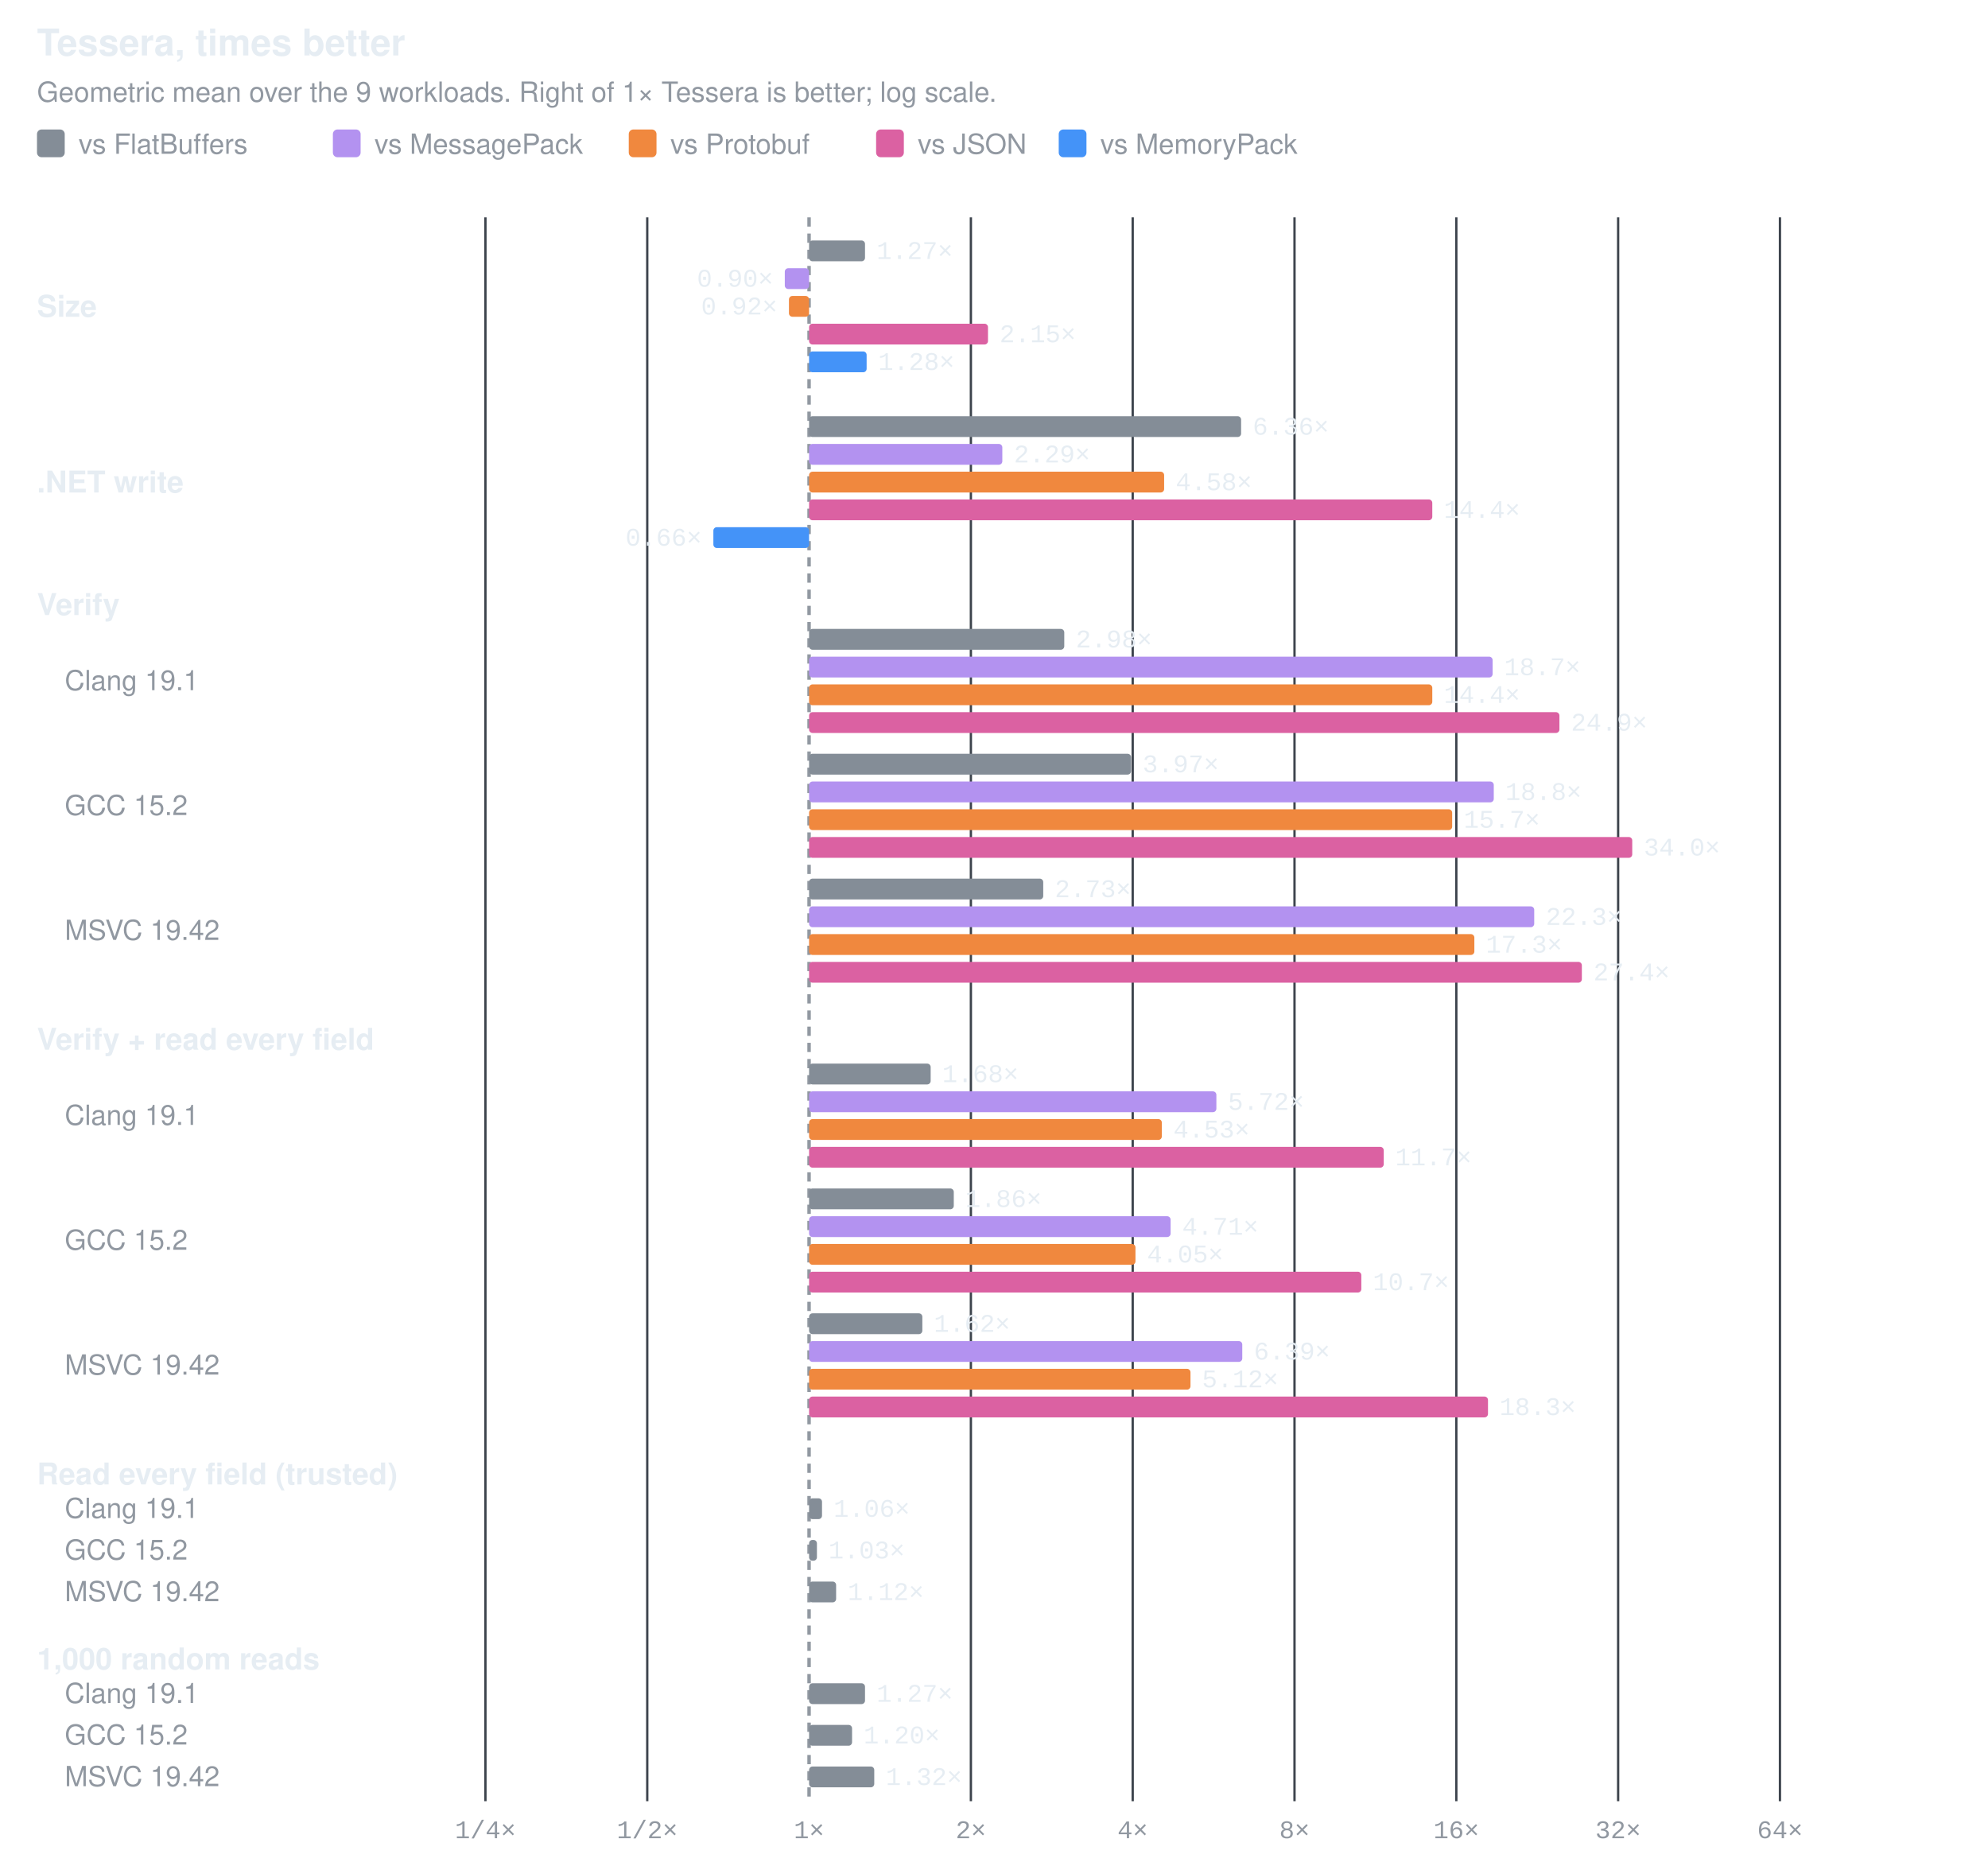
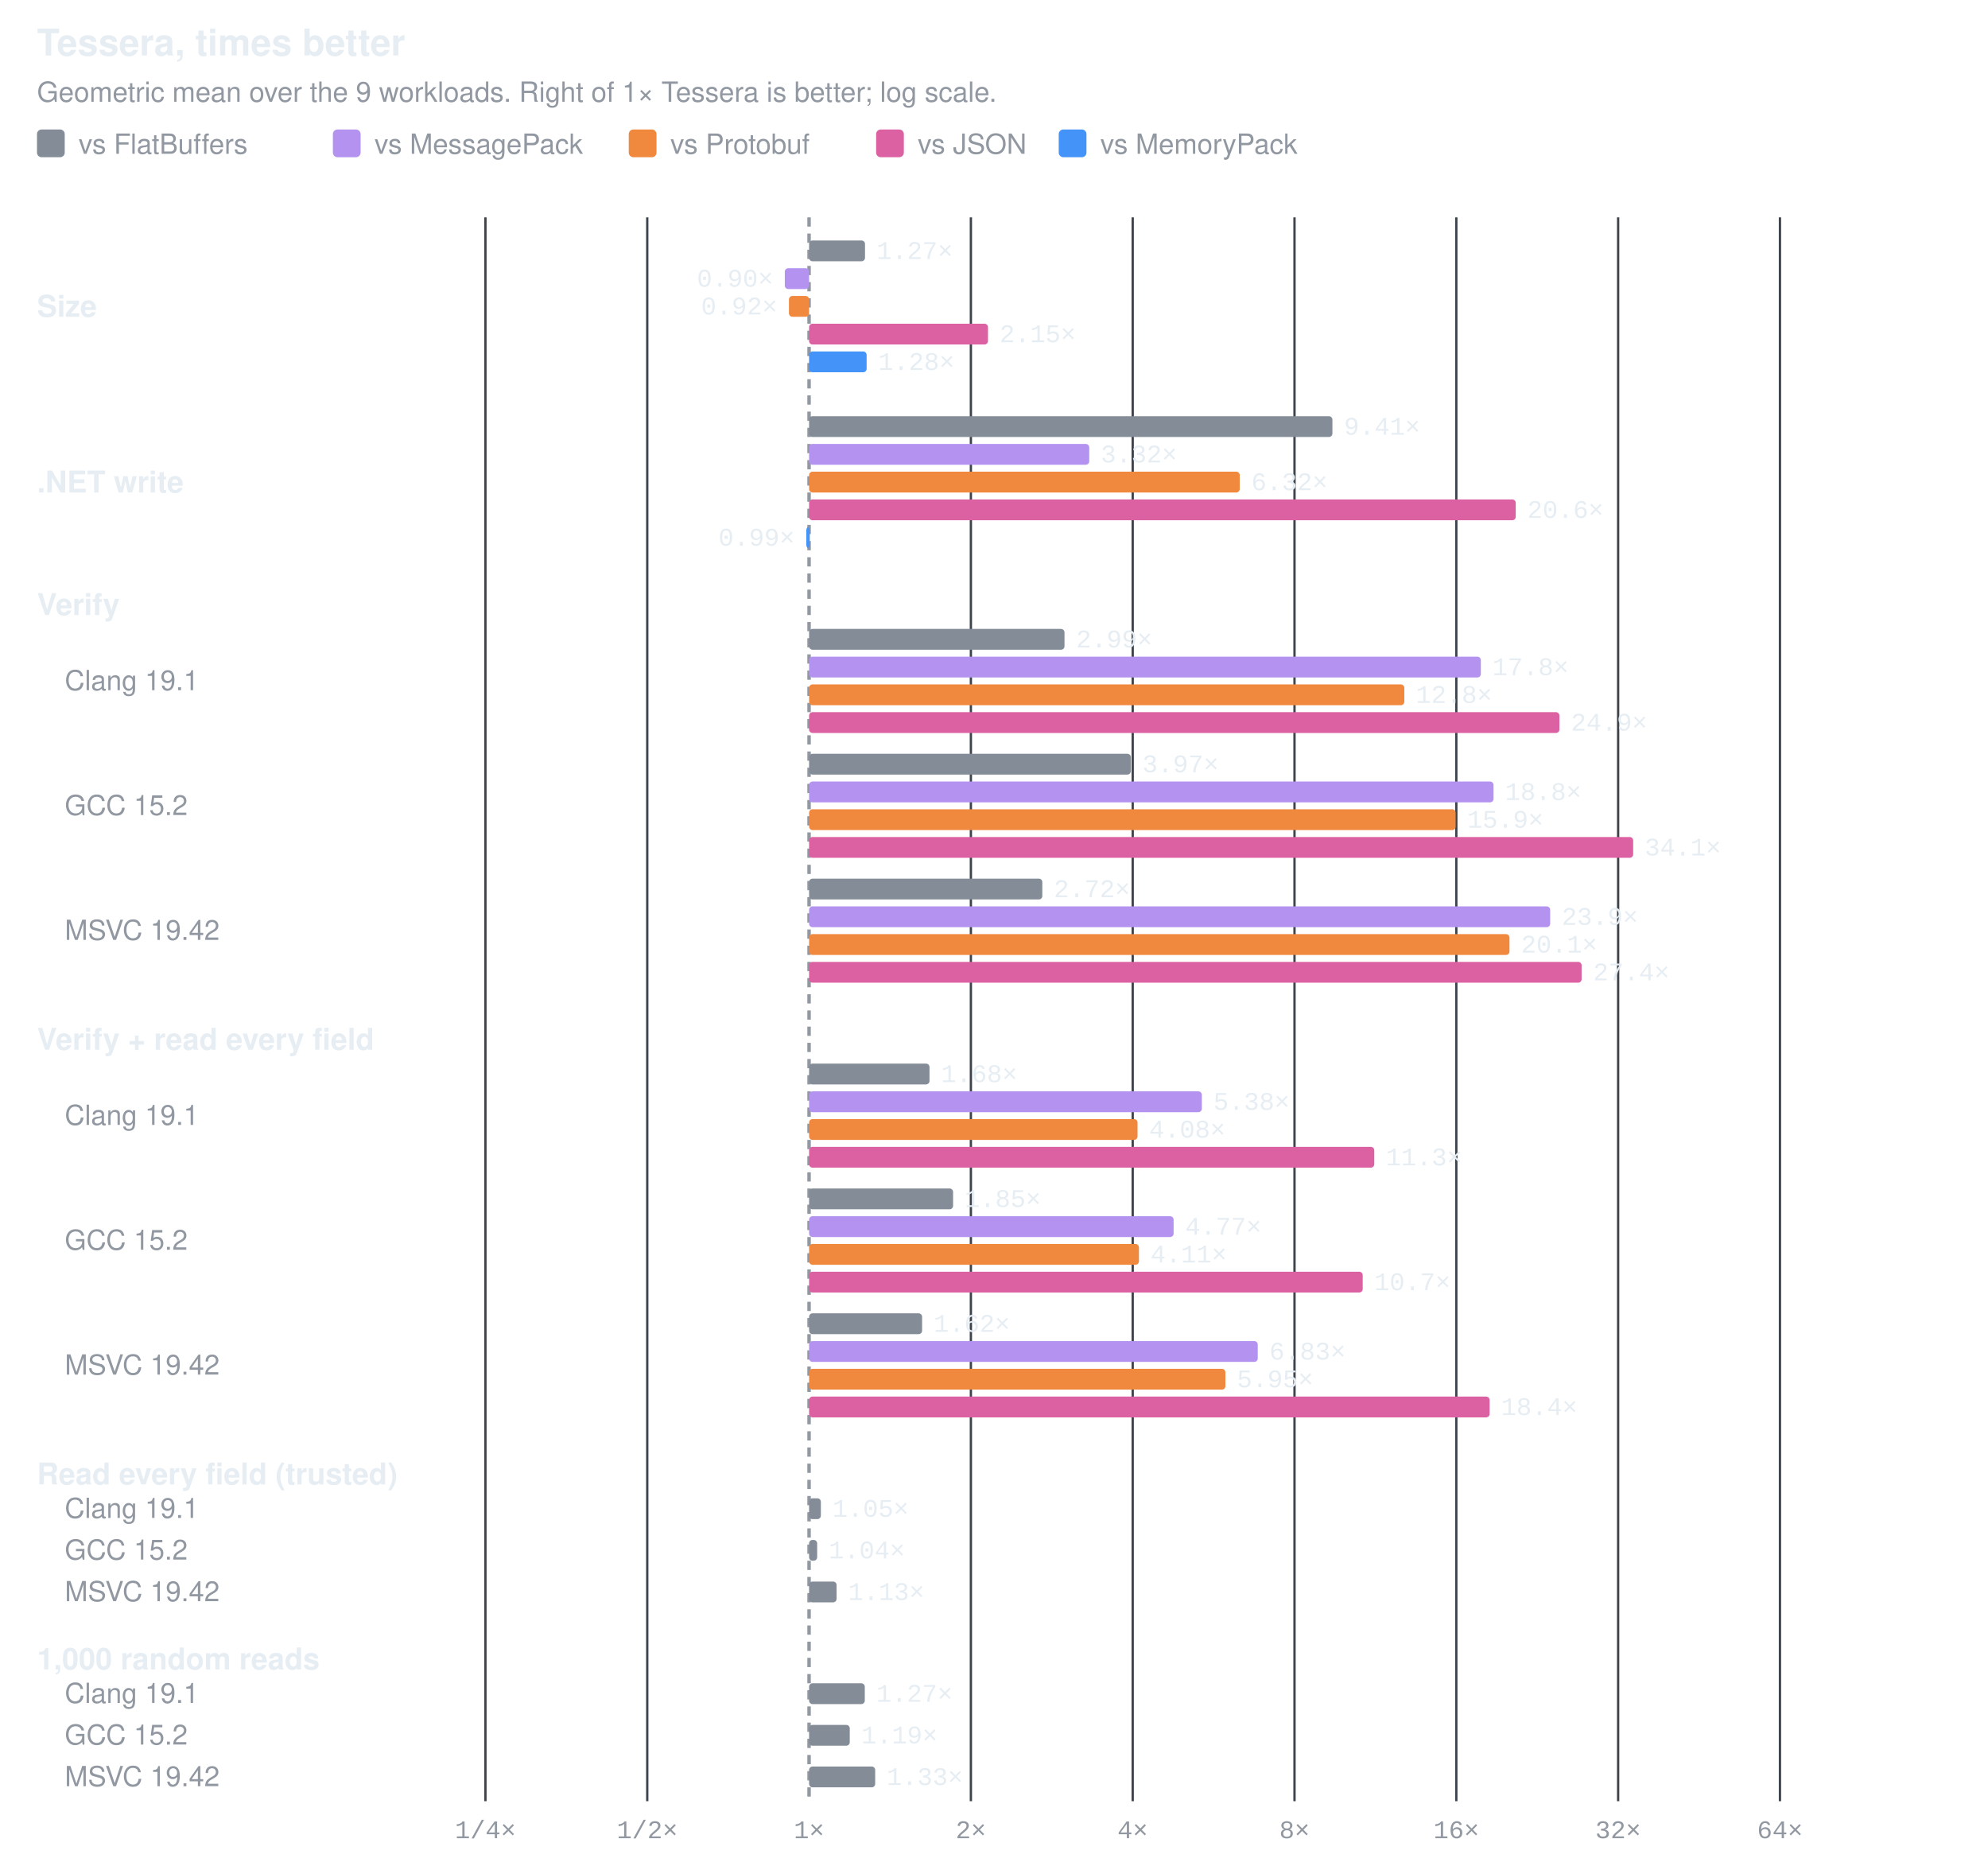
<svg xmlns="http://www.w3.org/2000/svg" width="860" height="807" viewBox="0 0 860 807" font-family="-apple-system, BlinkMacSystemFont, 'Segoe UI', Helvetica, Arial, sans-serif">
  <text x="16" y="24" fill="#e6edf3" font-size="16" text-anchor="start" font-weight="600">Tessera, times better</text>
  <text x="16" y="44" fill="#9198a1" font-size="12" text-anchor="start">Geometric mean over the 9 workloads. Right of 1× Tessera is better; log scale.</text>
  <rect x="16" y="56" width="12" height="12" rx="2" fill="#848d97" />
  <text x="34" y="66.5" fill="#9198a1" font-size="12" text-anchor="start">vs FlatBuffers</text>
  <rect x="144" y="56" width="12" height="12" rx="2" fill="#b392f0" />
  <text x="162" y="66.5" fill="#9198a1" font-size="12" text-anchor="start">vs MessagePack</text>
  <rect x="272" y="56" width="12" height="12" rx="2" fill="#f0883e" />
  <text x="290" y="66.5" fill="#9198a1" font-size="12" text-anchor="start">vs Protobuf</text>
  <rect x="379" y="56" width="12" height="12" rx="2" fill="#db61a2" />
  <text x="397" y="66.5" fill="#9198a1" font-size="12" text-anchor="start">vs JSON</text>
  <rect x="458" y="56" width="12" height="12" rx="2" fill="#4493f8" />
  <text x="476" y="66.5" fill="#9198a1" font-size="12" text-anchor="start">vs MemoryPack</text>
  <line x1="210" y1="94" x2="210" y2="779" stroke="#3d444d" stroke-width="1" />
  <text x="210" y="795" fill="#9198a1" font-size="11" text-anchor="middle" font-family="ui-monospace, SFMono-Regular, Consolas, 'Liberation Mono', monospace">1/4×</text>
  <line x1="280" y1="94" x2="280" y2="779" stroke="#3d444d" stroke-width="1" />
  <text x="280" y="795" fill="#9198a1" font-size="11" text-anchor="middle" font-family="ui-monospace, SFMono-Regular, Consolas, 'Liberation Mono', monospace">1/2×</text>
  <line x1="350" y1="94" x2="350" y2="779" stroke="#9198a1" stroke-width="1.5" stroke-dasharray="4 3" />
  <text x="350" y="795" fill="#9198a1" font-size="11" text-anchor="middle" font-family="ui-monospace, SFMono-Regular, Consolas, 'Liberation Mono', monospace">1×</text>
  <line x1="420" y1="94" x2="420" y2="779" stroke="#3d444d" stroke-width="1" />
  <text x="420" y="795" fill="#9198a1" font-size="11" text-anchor="middle" font-family="ui-monospace, SFMono-Regular, Consolas, 'Liberation Mono', monospace">2×</text>
  <line x1="490" y1="94" x2="490" y2="779" stroke="#3d444d" stroke-width="1" />
  <text x="490" y="795" fill="#9198a1" font-size="11" text-anchor="middle" font-family="ui-monospace, SFMono-Regular, Consolas, 'Liberation Mono', monospace">4×</text>
  <line x1="560" y1="94" x2="560" y2="779" stroke="#3d444d" stroke-width="1" />
  <text x="560" y="795" fill="#9198a1" font-size="11" text-anchor="middle" font-family="ui-monospace, SFMono-Regular, Consolas, 'Liberation Mono', monospace">8×</text>
  <line x1="630" y1="94" x2="630" y2="779" stroke="#3d444d" stroke-width="1" />
  <text x="630" y="795" fill="#9198a1" font-size="11" text-anchor="middle" font-family="ui-monospace, SFMono-Regular, Consolas, 'Liberation Mono', monospace">16×</text>
  <line x1="700" y1="94" x2="700" y2="779" stroke="#3d444d" stroke-width="1" />
  <text x="700" y="795" fill="#9198a1" font-size="11" text-anchor="middle" font-family="ui-monospace, SFMono-Regular, Consolas, 'Liberation Mono', monospace">32×</text>
  <line x1="770" y1="94" x2="770" y2="779" stroke="#3d444d" stroke-width="1" />
  <text x="770" y="795" fill="#9198a1" font-size="11" text-anchor="middle" font-family="ui-monospace, SFMono-Regular, Consolas, 'Liberation Mono', monospace">64×</text>
  <text x="16" y="137" fill="#e6edf3" font-size="13" text-anchor="start" font-weight="600">Size</text>
  <rect x="350" y="104" width="24.2" height="9" rx="1.5" fill="#848d97" />
  <text x="379.2" y="112" fill="#e6edf3" font-size="11" text-anchor="start" font-family="ui-monospace, SFMono-Regular, Consolas, 'Liberation Mono', monospace">1.27×</text>
  <rect x="339.5" y="116" width="10.5" height="9" rx="1.5" fill="#b392f0" />
  <text x="334.5" y="124" fill="#e6edf3" font-size="11" text-anchor="end" font-family="ui-monospace, SFMono-Regular, Consolas, 'Liberation Mono', monospace">0.90×</text>
  <rect x="341.3" y="128" width="8.7" height="9" rx="1.5" fill="#f0883e" />
  <text x="336.3" y="136" fill="#e6edf3" font-size="11" text-anchor="end" font-family="ui-monospace, SFMono-Regular, Consolas, 'Liberation Mono', monospace">0.92×</text>
  <rect x="350" y="140" width="77.4" height="9" rx="1.5" fill="#db61a2" />
  <text x="432.4" y="148" fill="#e6edf3" font-size="11" text-anchor="start" font-family="ui-monospace, SFMono-Regular, Consolas, 'Liberation Mono', monospace">2.15×</text>
  <rect x="350" y="152" width="24.9" height="9" rx="1.5" fill="#4493f8" />
  <text x="379.9" y="160" fill="#e6edf3" font-size="11" text-anchor="start" font-family="ui-monospace, SFMono-Regular, Consolas, 'Liberation Mono', monospace">1.28×</text>
  <text x="16" y="213" fill="#e6edf3" font-size="13" text-anchor="start" font-weight="600">.NET write</text>
-   <rect x="350" y="180" width="186.9" height="9" rx="1.5" fill="#848d97" />
-   <text x="541.9" y="188" fill="#e6edf3" font-size="11" text-anchor="start" font-family="ui-monospace, SFMono-Regular, Consolas, 'Liberation Mono', monospace">6.36×</text>
-   <rect x="350" y="192" width="83.6" height="9" rx="1.5" fill="#b392f0" />
-   <text x="438.6" y="200" fill="#e6edf3" font-size="11" text-anchor="start" font-family="ui-monospace, SFMono-Regular, Consolas, 'Liberation Mono', monospace">2.29×</text>
-   <rect x="350" y="204" width="153.6" height="9" rx="1.5" fill="#f0883e" />
-   <text x="508.6" y="212" fill="#e6edf3" font-size="11" text-anchor="start" font-family="ui-monospace, SFMono-Regular, Consolas, 'Liberation Mono', monospace">4.58×</text>
-   <rect x="350" y="216" width="269.6" height="9" rx="1.5" fill="#db61a2" />
-   <text x="624.6" y="224" fill="#e6edf3" font-size="11" text-anchor="start" font-family="ui-monospace, SFMono-Regular, Consolas, 'Liberation Mono', monospace">14.4×</text>
-   <rect x="308.6" y="228" width="41.4" height="9" rx="1.5" fill="#4493f8" />
-   <text x="303.6" y="236" fill="#e6edf3" font-size="11" text-anchor="end" font-family="ui-monospace, SFMono-Regular, Consolas, 'Liberation Mono', monospace">0.66×</text>
+   <rect x="350" y="180" width="226.4" height="9" rx="1.5" fill="#848d97" />
+   <text x="581.4" y="188" fill="#e6edf3" font-size="11" text-anchor="start" font-family="ui-monospace, SFMono-Regular, Consolas, 'Liberation Mono', monospace">9.41×</text>
+   <rect x="350" y="192" width="121.2" height="9" rx="1.5" fill="#b392f0" />
+   <text x="476.2" y="200" fill="#e6edf3" font-size="11" text-anchor="start" font-family="ui-monospace, SFMono-Regular, Consolas, 'Liberation Mono', monospace">3.32×</text>
+   <rect x="350" y="204" width="186.3" height="9" rx="1.5" fill="#f0883e" />
+   <text x="541.3" y="212" fill="#e6edf3" font-size="11" text-anchor="start" font-family="ui-monospace, SFMono-Regular, Consolas, 'Liberation Mono', monospace">6.32×</text>
+   <rect x="350" y="216" width="305.7" height="9" rx="1.5" fill="#db61a2" />
+   <text x="660.7" y="224" fill="#e6edf3" font-size="11" text-anchor="start" font-family="ui-monospace, SFMono-Regular, Consolas, 'Liberation Mono', monospace">20.6×</text>
+   <rect x="348.8" y="228" width="1.5" height="9" rx="1.5" fill="#4493f8" />
+   <text x="343.8" y="236" fill="#e6edf3" font-size="11" text-anchor="end" font-family="ui-monospace, SFMono-Regular, Consolas, 'Liberation Mono', monospace">0.99×</text>
  <text x="16" y="266" fill="#e6edf3" font-size="13" text-anchor="start" font-weight="600">Verify</text>
  <text x="28" y="298.5" fill="#9198a1" font-size="12" text-anchor="start">Clang 19.1</text>
-   <rect x="350" y="272" width="110.4" height="9" rx="1.5" fill="#848d97" />
-   <text x="465.4" y="280" fill="#e6edf3" font-size="11" text-anchor="start" font-family="ui-monospace, SFMono-Regular, Consolas, 'Liberation Mono', monospace">2.98×</text>
-   <rect x="350" y="284" width="295.7" height="9" rx="1.5" fill="#b392f0" />
-   <text x="650.7" y="292" fill="#e6edf3" font-size="11" text-anchor="start" font-family="ui-monospace, SFMono-Regular, Consolas, 'Liberation Mono', monospace">18.7×</text>
-   <rect x="350" y="296" width="269.6" height="9" rx="1.5" fill="#f0883e" />
-   <text x="624.6" y="304" fill="#e6edf3" font-size="11" text-anchor="start" font-family="ui-monospace, SFMono-Regular, Consolas, 'Liberation Mono', monospace">14.4×</text>
+   <rect x="350" y="272" width="110.5" height="9" rx="1.5" fill="#848d97" />
+   <text x="465.5" y="280" fill="#e6edf3" font-size="11" text-anchor="start" font-family="ui-monospace, SFMono-Regular, Consolas, 'Liberation Mono', monospace">2.99×</text>
+   <rect x="350" y="284" width="290.6" height="9" rx="1.5" fill="#b392f0" />
+   <text x="645.6" y="292" fill="#e6edf3" font-size="11" text-anchor="start" font-family="ui-monospace, SFMono-Regular, Consolas, 'Liberation Mono', monospace">17.8×</text>
+   <rect x="350" y="296" width="257.5" height="9" rx="1.5" fill="#f0883e" />
+   <text x="612.5" y="304" fill="#e6edf3" font-size="11" text-anchor="start" font-family="ui-monospace, SFMono-Regular, Consolas, 'Liberation Mono', monospace">12.8×</text>
  <rect x="350" y="308" width="324.6" height="9" rx="1.5" fill="#db61a2" />
  <text x="679.6" y="316" fill="#e6edf3" font-size="11" text-anchor="start" font-family="ui-monospace, SFMono-Regular, Consolas, 'Liberation Mono', monospace">24.9×</text>
  <text x="28" y="352.5" fill="#9198a1" font-size="12" text-anchor="start">GCC 15.2</text>
-   <rect x="350" y="326" width="139.3" height="9" rx="1.5" fill="#848d97" />
-   <text x="494.3" y="334" fill="#e6edf3" font-size="11" text-anchor="start" font-family="ui-monospace, SFMono-Regular, Consolas, 'Liberation Mono', monospace">3.97×</text>
-   <rect x="350" y="338" width="296.2" height="9" rx="1.5" fill="#b392f0" />
-   <text x="651.2" y="346" fill="#e6edf3" font-size="11" text-anchor="start" font-family="ui-monospace, SFMono-Regular, Consolas, 'Liberation Mono', monospace">18.8×</text>
-   <rect x="350" y="350" width="278.2" height="9" rx="1.5" fill="#f0883e" />
-   <text x="633.2" y="358" fill="#e6edf3" font-size="11" text-anchor="start" font-family="ui-monospace, SFMono-Regular, Consolas, 'Liberation Mono', monospace">15.7×</text>
-   <rect x="350" y="362" width="356.1" height="9" rx="1.5" fill="#db61a2" />
-   <text x="711.1" y="370" fill="#e6edf3" font-size="11" text-anchor="start" font-family="ui-monospace, SFMono-Regular, Consolas, 'Liberation Mono', monospace">34.0×</text>
+   <rect x="350" y="326" width="139.2" height="9" rx="1.5" fill="#848d97" />
+   <text x="494.2" y="334" fill="#e6edf3" font-size="11" text-anchor="start" font-family="ui-monospace, SFMono-Regular, Consolas, 'Liberation Mono', monospace">3.97×</text>
+   <rect x="350" y="338" width="296.1" height="9" rx="1.5" fill="#b392f0" />
+   <text x="651.1" y="346" fill="#e6edf3" font-size="11" text-anchor="start" font-family="ui-monospace, SFMono-Regular, Consolas, 'Liberation Mono', monospace">18.8×</text>
+   <rect x="350" y="350" width="279.7" height="9" rx="1.5" fill="#f0883e" />
+   <text x="634.7" y="358" fill="#e6edf3" font-size="11" text-anchor="start" font-family="ui-monospace, SFMono-Regular, Consolas, 'Liberation Mono', monospace">15.9×</text>
+   <rect x="350" y="362" width="356.5" height="9" rx="1.5" fill="#db61a2" />
+   <text x="711.5" y="370" fill="#e6edf3" font-size="11" text-anchor="start" font-family="ui-monospace, SFMono-Regular, Consolas, 'Liberation Mono', monospace">34.1×</text>
  <text x="28" y="406.5" fill="#9198a1" font-size="12" text-anchor="start">MSVC 19.42</text>
-   <rect x="350" y="380" width="101.3" height="9" rx="1.5" fill="#848d97" />
-   <text x="456.3" y="388" fill="#e6edf3" font-size="11" text-anchor="start" font-family="ui-monospace, SFMono-Regular, Consolas, 'Liberation Mono', monospace">2.73×</text>
-   <rect x="350" y="392" width="313.7" height="9" rx="1.5" fill="#b392f0" />
-   <text x="668.7" y="400" fill="#e6edf3" font-size="11" text-anchor="start" font-family="ui-monospace, SFMono-Regular, Consolas, 'Liberation Mono', monospace">22.3×</text>
-   <rect x="350" y="404" width="287.8" height="9" rx="1.5" fill="#f0883e" />
-   <text x="642.8" y="412" fill="#e6edf3" font-size="11" text-anchor="start" font-family="ui-monospace, SFMono-Regular, Consolas, 'Liberation Mono', monospace">17.3×</text>
-   <rect x="350" y="416" width="334.3" height="9" rx="1.5" fill="#db61a2" />
-   <text x="689.3" y="424" fill="#e6edf3" font-size="11" text-anchor="start" font-family="ui-monospace, SFMono-Regular, Consolas, 'Liberation Mono', monospace">27.4×</text>
+   <rect x="350" y="380" width="100.9" height="9" rx="1.5" fill="#848d97" />
+   <text x="455.9" y="388" fill="#e6edf3" font-size="11" text-anchor="start" font-family="ui-monospace, SFMono-Regular, Consolas, 'Liberation Mono', monospace">2.72×</text>
+   <rect x="350" y="392" width="320.6" height="9" rx="1.5" fill="#b392f0" />
+   <text x="675.6" y="400" fill="#e6edf3" font-size="11" text-anchor="start" font-family="ui-monospace, SFMono-Regular, Consolas, 'Liberation Mono', monospace">23.9×</text>
+   <rect x="350" y="404" width="303" height="9" rx="1.5" fill="#f0883e" />
+   <text x="658" y="412" fill="#e6edf3" font-size="11" text-anchor="start" font-family="ui-monospace, SFMono-Regular, Consolas, 'Liberation Mono', monospace">20.1×</text>
+   <rect x="350" y="416" width="334.2" height="9" rx="1.5" fill="#db61a2" />
+   <text x="689.2" y="424" fill="#e6edf3" font-size="11" text-anchor="start" font-family="ui-monospace, SFMono-Regular, Consolas, 'Liberation Mono', monospace">27.4×</text>
  <text x="16" y="454" fill="#e6edf3" font-size="13" text-anchor="start" font-weight="600">Verify + read every field</text>
  <text x="28" y="486.5" fill="#9198a1" font-size="12" text-anchor="start">Clang 19.1</text>
-   <rect x="350" y="460" width="52.6" height="9" rx="1.5" fill="#848d97" />
-   <text x="407.6" y="468" fill="#e6edf3" font-size="11" text-anchor="start" font-family="ui-monospace, SFMono-Regular, Consolas, 'Liberation Mono', monospace">1.68×</text>
-   <rect x="350" y="472" width="176.2" height="9" rx="1.5" fill="#b392f0" />
-   <text x="531.2" y="480" fill="#e6edf3" font-size="11" text-anchor="start" font-family="ui-monospace, SFMono-Regular, Consolas, 'Liberation Mono', monospace">5.72×</text>
-   <rect x="350" y="484" width="152.6" height="9" rx="1.5" fill="#f0883e" />
-   <text x="507.6" y="492" fill="#e6edf3" font-size="11" text-anchor="start" font-family="ui-monospace, SFMono-Regular, Consolas, 'Liberation Mono', monospace">4.53×</text>
-   <rect x="350" y="496" width="248.6" height="9" rx="1.5" fill="#db61a2" />
-   <text x="603.6" y="504" fill="#e6edf3" font-size="11" text-anchor="start" font-family="ui-monospace, SFMono-Regular, Consolas, 'Liberation Mono', monospace">11.7×</text>
+   <rect x="350" y="460" width="52.1" height="9" rx="1.5" fill="#848d97" />
+   <text x="407.1" y="468" fill="#e6edf3" font-size="11" text-anchor="start" font-family="ui-monospace, SFMono-Regular, Consolas, 'Liberation Mono', monospace">1.68×</text>
+   <rect x="350" y="472" width="169.9" height="9" rx="1.5" fill="#b392f0" />
+   <text x="524.9" y="480" fill="#e6edf3" font-size="11" text-anchor="start" font-family="ui-monospace, SFMono-Regular, Consolas, 'Liberation Mono', monospace">5.38×</text>
+   <rect x="350" y="484" width="142.1" height="9" rx="1.5" fill="#f0883e" />
+   <text x="497.1" y="492" fill="#e6edf3" font-size="11" text-anchor="start" font-family="ui-monospace, SFMono-Regular, Consolas, 'Liberation Mono', monospace">4.08×</text>
+   <rect x="350" y="496" width="244.5" height="9" rx="1.5" fill="#db61a2" />
+   <text x="599.5" y="504" fill="#e6edf3" font-size="11" text-anchor="start" font-family="ui-monospace, SFMono-Regular, Consolas, 'Liberation Mono', monospace">11.3×</text>
  <text x="28" y="540.5" fill="#9198a1" font-size="12" text-anchor="start">GCC 15.2</text>
-   <rect x="350" y="514" width="62.6" height="9" rx="1.5" fill="#848d97" />
-   <text x="417.6" y="522" fill="#e6edf3" font-size="11" text-anchor="start" font-family="ui-monospace, SFMono-Regular, Consolas, 'Liberation Mono', monospace">1.86×</text>
-   <rect x="350" y="526" width="156.4" height="9" rx="1.5" fill="#b392f0" />
-   <text x="511.4" y="534" fill="#e6edf3" font-size="11" text-anchor="start" font-family="ui-monospace, SFMono-Regular, Consolas, 'Liberation Mono', monospace">4.71×</text>
-   <rect x="350" y="538" width="141.2" height="9" rx="1.5" fill="#f0883e" />
-   <text x="496.2" y="546" fill="#e6edf3" font-size="11" text-anchor="start" font-family="ui-monospace, SFMono-Regular, Consolas, 'Liberation Mono', monospace">4.05×</text>
-   <rect x="350" y="550" width="238.9" height="9" rx="1.5" fill="#db61a2" />
-   <text x="593.9" y="558" fill="#e6edf3" font-size="11" text-anchor="start" font-family="ui-monospace, SFMono-Regular, Consolas, 'Liberation Mono', monospace">10.7×</text>
+   <rect x="350" y="514" width="62.3" height="9" rx="1.5" fill="#848d97" />
+   <text x="417.3" y="522" fill="#e6edf3" font-size="11" text-anchor="start" font-family="ui-monospace, SFMono-Regular, Consolas, 'Liberation Mono', monospace">1.85×</text>
+   <rect x="350" y="526" width="157.7" height="9" rx="1.5" fill="#b392f0" />
+   <text x="512.7" y="534" fill="#e6edf3" font-size="11" text-anchor="start" font-family="ui-monospace, SFMono-Regular, Consolas, 'Liberation Mono', monospace">4.77×</text>
+   <rect x="350" y="538" width="142.7" height="9" rx="1.5" fill="#f0883e" />
+   <text x="497.7" y="546" fill="#e6edf3" font-size="11" text-anchor="start" font-family="ui-monospace, SFMono-Regular, Consolas, 'Liberation Mono', monospace">4.11×</text>
+   <rect x="350" y="550" width="239.5" height="9" rx="1.5" fill="#db61a2" />
+   <text x="594.5" y="558" fill="#e6edf3" font-size="11" text-anchor="start" font-family="ui-monospace, SFMono-Regular, Consolas, 'Liberation Mono', monospace">10.7×</text>
  <text x="28" y="594.5" fill="#9198a1" font-size="12" text-anchor="start">MSVC 19.42</text>
-   <rect x="350" y="568" width="49" height="9" rx="1.5" fill="#848d97" />
-   <text x="404" y="576" fill="#e6edf3" font-size="11" text-anchor="start" font-family="ui-monospace, SFMono-Regular, Consolas, 'Liberation Mono', monospace">1.62×</text>
-   <rect x="350" y="580" width="187.4" height="9" rx="1.5" fill="#b392f0" />
-   <text x="542.4" y="588" fill="#e6edf3" font-size="11" text-anchor="start" font-family="ui-monospace, SFMono-Regular, Consolas, 'Liberation Mono', monospace">6.39×</text>
-   <rect x="350" y="592" width="165" height="9" rx="1.5" fill="#f0883e" />
-   <text x="520" y="600" fill="#e6edf3" font-size="11" text-anchor="start" font-family="ui-monospace, SFMono-Regular, Consolas, 'Liberation Mono', monospace">5.12×</text>
-   <rect x="350" y="604" width="293.7" height="9" rx="1.5" fill="#db61a2" />
-   <text x="648.7" y="612" fill="#e6edf3" font-size="11" text-anchor="start" font-family="ui-monospace, SFMono-Regular, Consolas, 'Liberation Mono', monospace">18.3×</text>
+   <rect x="350" y="568" width="48.9" height="9" rx="1.5" fill="#848d97" />
+   <text x="403.9" y="576" fill="#e6edf3" font-size="11" text-anchor="start" font-family="ui-monospace, SFMono-Regular, Consolas, 'Liberation Mono', monospace">1.62×</text>
+   <rect x="350" y="580" width="194.1" height="9" rx="1.5" fill="#b392f0" />
+   <text x="549.1" y="588" fill="#e6edf3" font-size="11" text-anchor="start" font-family="ui-monospace, SFMono-Regular, Consolas, 'Liberation Mono', monospace">6.83×</text>
+   <rect x="350" y="592" width="180.1" height="9" rx="1.5" fill="#f0883e" />
+   <text x="535.1" y="600" fill="#e6edf3" font-size="11" text-anchor="start" font-family="ui-monospace, SFMono-Regular, Consolas, 'Liberation Mono', monospace">5.95×</text>
+   <rect x="350" y="604" width="294.4" height="9" rx="1.5" fill="#db61a2" />
+   <text x="649.4" y="612" fill="#e6edf3" font-size="11" text-anchor="start" font-family="ui-monospace, SFMono-Regular, Consolas, 'Liberation Mono', monospace">18.4×</text>
  <text x="16" y="642" fill="#e6edf3" font-size="13" text-anchor="start" font-weight="600">Read every field (trusted)</text>
  <text x="28" y="656.5" fill="#9198a1" font-size="12" text-anchor="start">Clang 19.1</text>
-   <rect x="350" y="648" width="5.6" height="9" rx="1.5" fill="#848d97" />
-   <text x="360.6" y="656" fill="#e6edf3" font-size="11" text-anchor="start" font-family="ui-monospace, SFMono-Regular, Consolas, 'Liberation Mono', monospace">1.06×</text>
+   <rect x="350" y="648" width="5.1" height="9" rx="1.5" fill="#848d97" />
+   <text x="360.1" y="656" fill="#e6edf3" font-size="11" text-anchor="start" font-family="ui-monospace, SFMono-Regular, Consolas, 'Liberation Mono', monospace">1.05×</text>
  <text x="28" y="674.5" fill="#9198a1" font-size="12" text-anchor="start">GCC 15.2</text>
-   <rect x="350" y="666" width="3.4" height="9" rx="1.5" fill="#848d97" />
-   <text x="358.4" y="674" fill="#e6edf3" font-size="11" text-anchor="start" font-family="ui-monospace, SFMono-Regular, Consolas, 'Liberation Mono', monospace">1.03×</text>
+   <rect x="350" y="666" width="3.5" height="9" rx="1.5" fill="#848d97" />
+   <text x="358.5" y="674" fill="#e6edf3" font-size="11" text-anchor="start" font-family="ui-monospace, SFMono-Regular, Consolas, 'Liberation Mono', monospace">1.04×</text>
  <text x="28" y="692.5" fill="#9198a1" font-size="12" text-anchor="start">MSVC 19.42</text>
-   <rect x="350" y="684" width="11.7" height="9" rx="1.5" fill="#848d97" />
-   <text x="366.7" y="692" fill="#e6edf3" font-size="11" text-anchor="start" font-family="ui-monospace, SFMono-Regular, Consolas, 'Liberation Mono', monospace">1.12×</text>
+   <rect x="350" y="684" width="11.9" height="9" rx="1.5" fill="#848d97" />
+   <text x="366.9" y="692" fill="#e6edf3" font-size="11" text-anchor="start" font-family="ui-monospace, SFMono-Regular, Consolas, 'Liberation Mono', monospace">1.13×</text>
  <text x="16" y="722" fill="#e6edf3" font-size="13" text-anchor="start" font-weight="600">1,000 random reads</text>
  <text x="28" y="736.5" fill="#9198a1" font-size="12" text-anchor="start">Clang 19.1</text>
-   <rect x="350" y="728" width="24.2" height="9" rx="1.5" fill="#848d97" />
-   <text x="379.2" y="736" fill="#e6edf3" font-size="11" text-anchor="start" font-family="ui-monospace, SFMono-Regular, Consolas, 'Liberation Mono', monospace">1.27×</text>
+   <rect x="350" y="728" width="24.1" height="9" rx="1.5" fill="#848d97" />
+   <text x="379.1" y="736" fill="#e6edf3" font-size="11" text-anchor="start" font-family="ui-monospace, SFMono-Regular, Consolas, 'Liberation Mono', monospace">1.27×</text>
  <text x="28" y="754.5" fill="#9198a1" font-size="12" text-anchor="start">GCC 15.2</text>
-   <rect x="350" y="746" width="18.6" height="9" rx="1.5" fill="#848d97" />
-   <text x="373.6" y="754" fill="#e6edf3" font-size="11" text-anchor="start" font-family="ui-monospace, SFMono-Regular, Consolas, 'Liberation Mono', monospace">1.20×</text>
+   <rect x="350" y="746" width="17.6" height="9" rx="1.5" fill="#848d97" />
+   <text x="372.6" y="754" fill="#e6edf3" font-size="11" text-anchor="start" font-family="ui-monospace, SFMono-Regular, Consolas, 'Liberation Mono', monospace">1.19×</text>
  <text x="28" y="772.5" fill="#9198a1" font-size="12" text-anchor="start">MSVC 19.42</text>
-   <rect x="350" y="764" width="28.2" height="9" rx="1.5" fill="#848d97" />
-   <text x="383.2" y="772" fill="#e6edf3" font-size="11" text-anchor="start" font-family="ui-monospace, SFMono-Regular, Consolas, 'Liberation Mono', monospace">1.32×</text>
+   <rect x="350" y="764" width="28.6" height="9" rx="1.5" fill="#848d97" />
+   <text x="383.6" y="772" fill="#e6edf3" font-size="11" text-anchor="start" font-family="ui-monospace, SFMono-Regular, Consolas, 'Liberation Mono', monospace">1.33×</text>
</svg>
